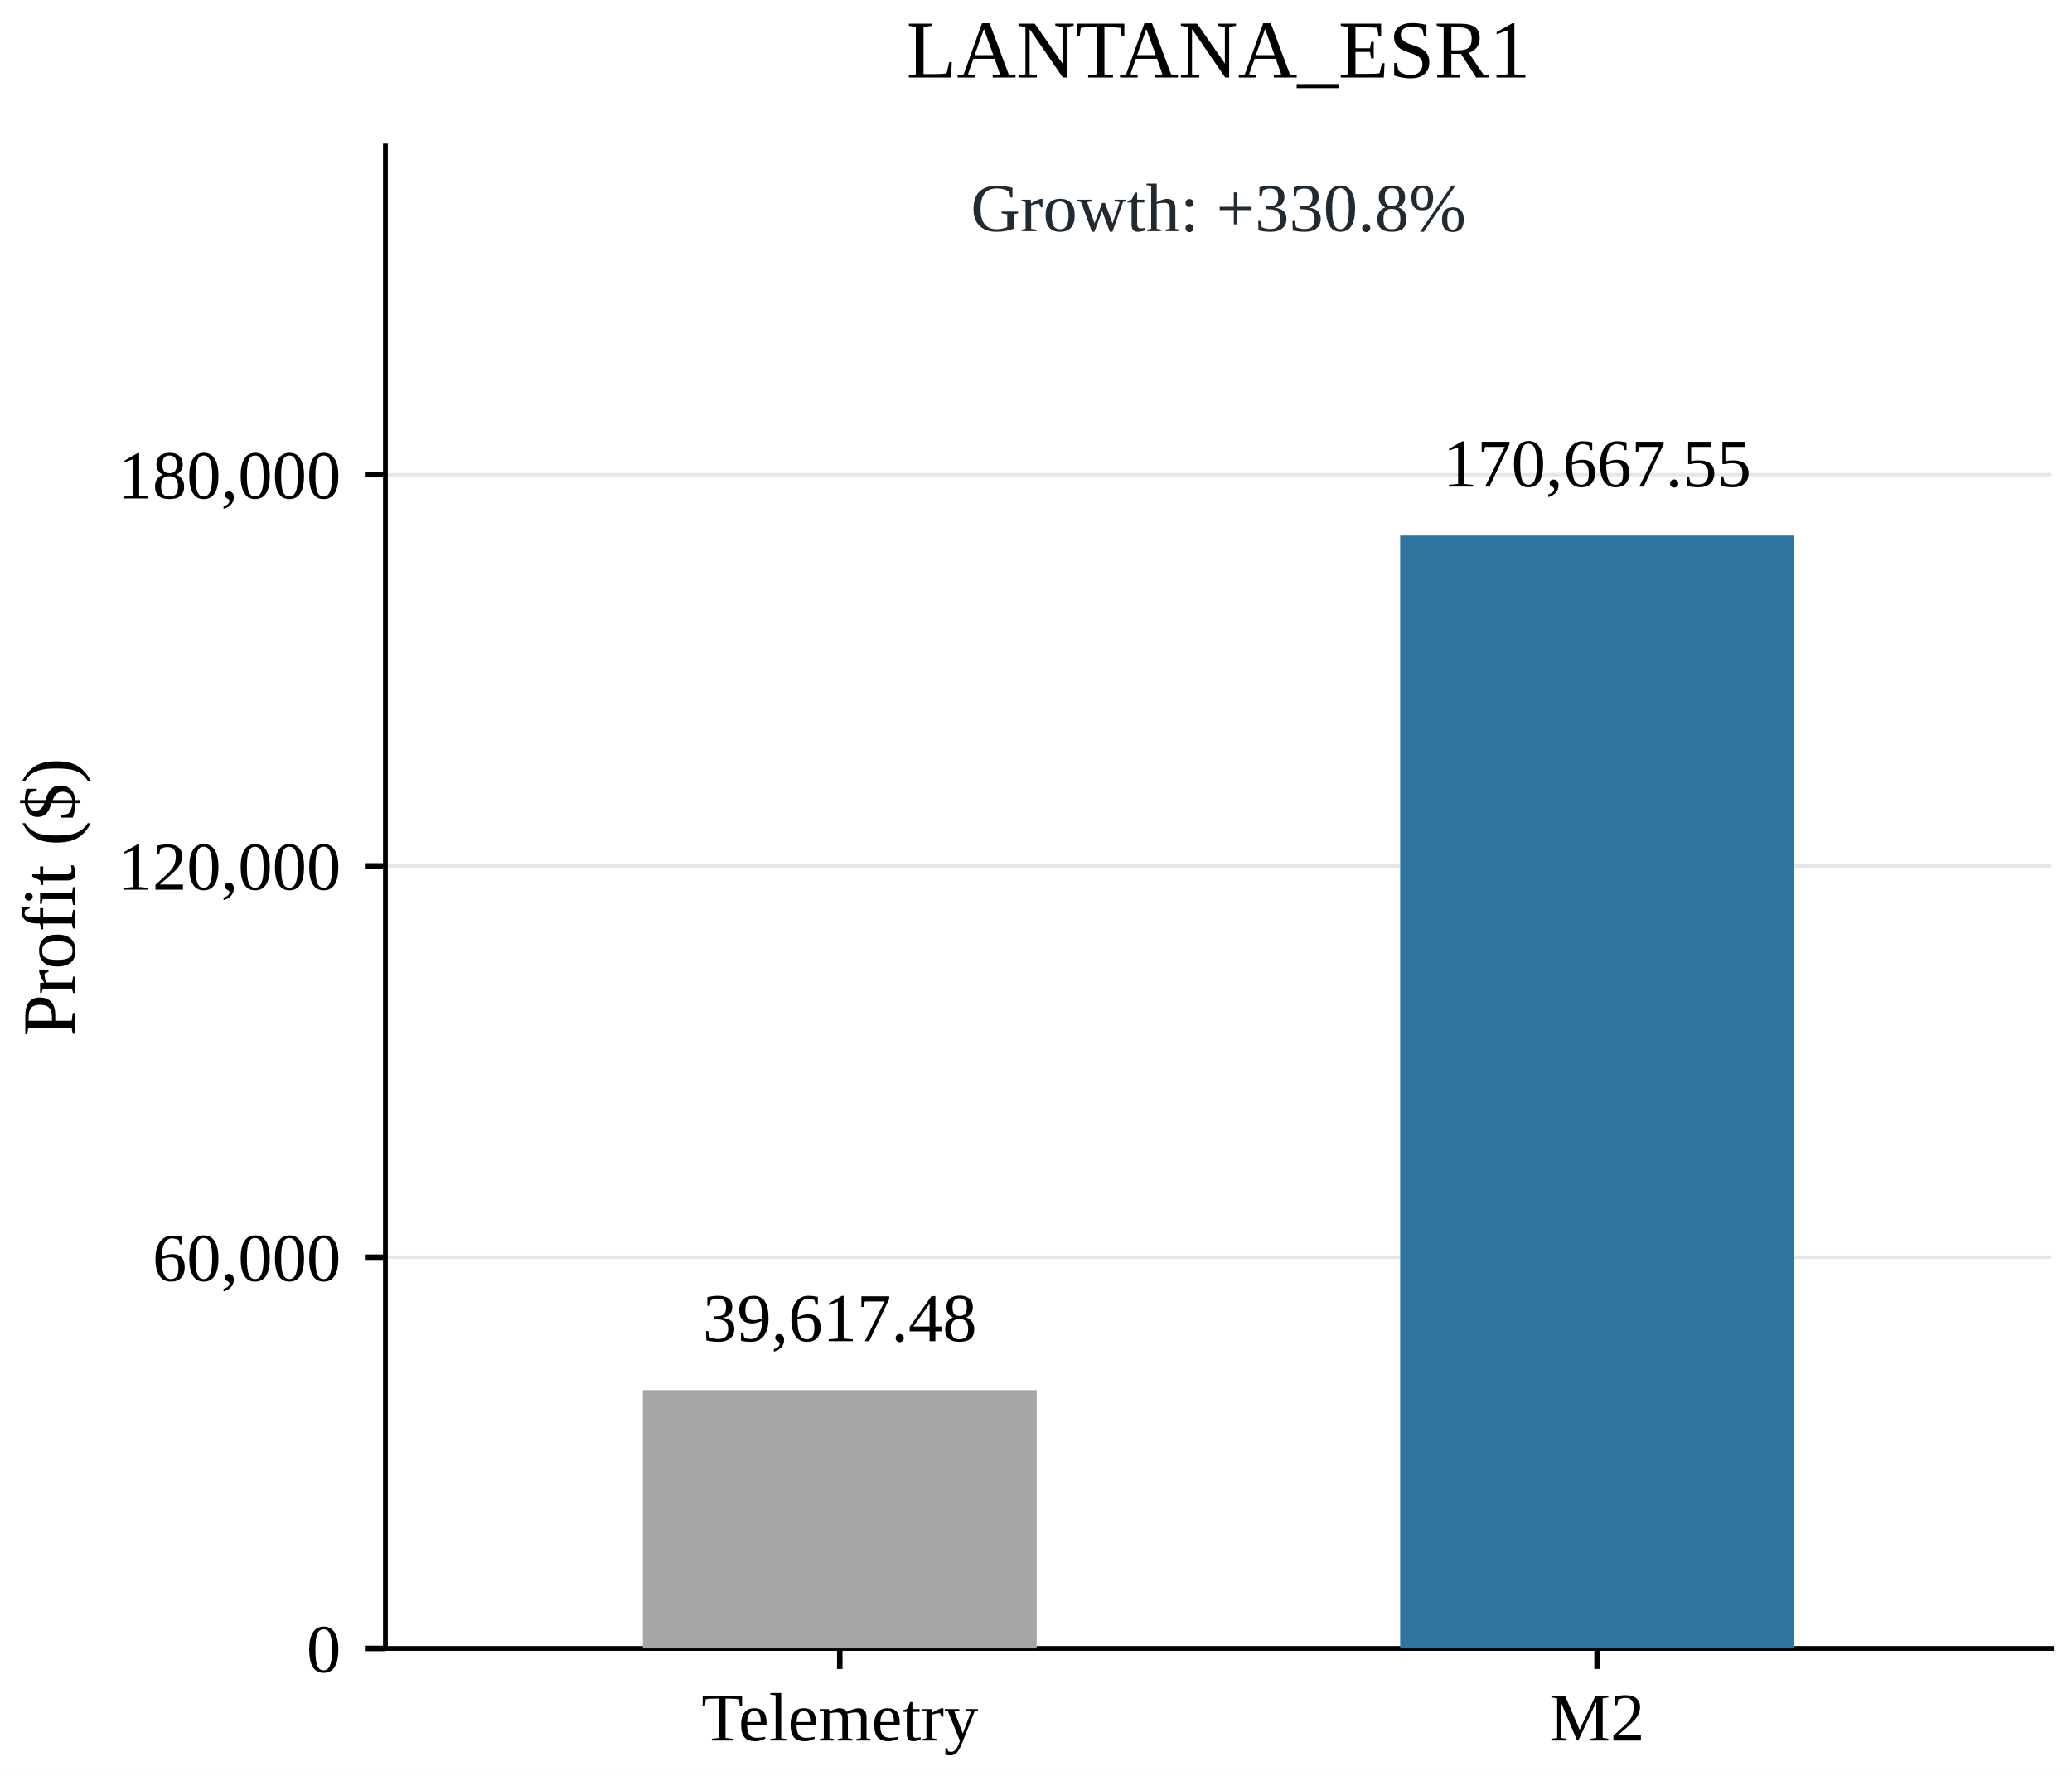
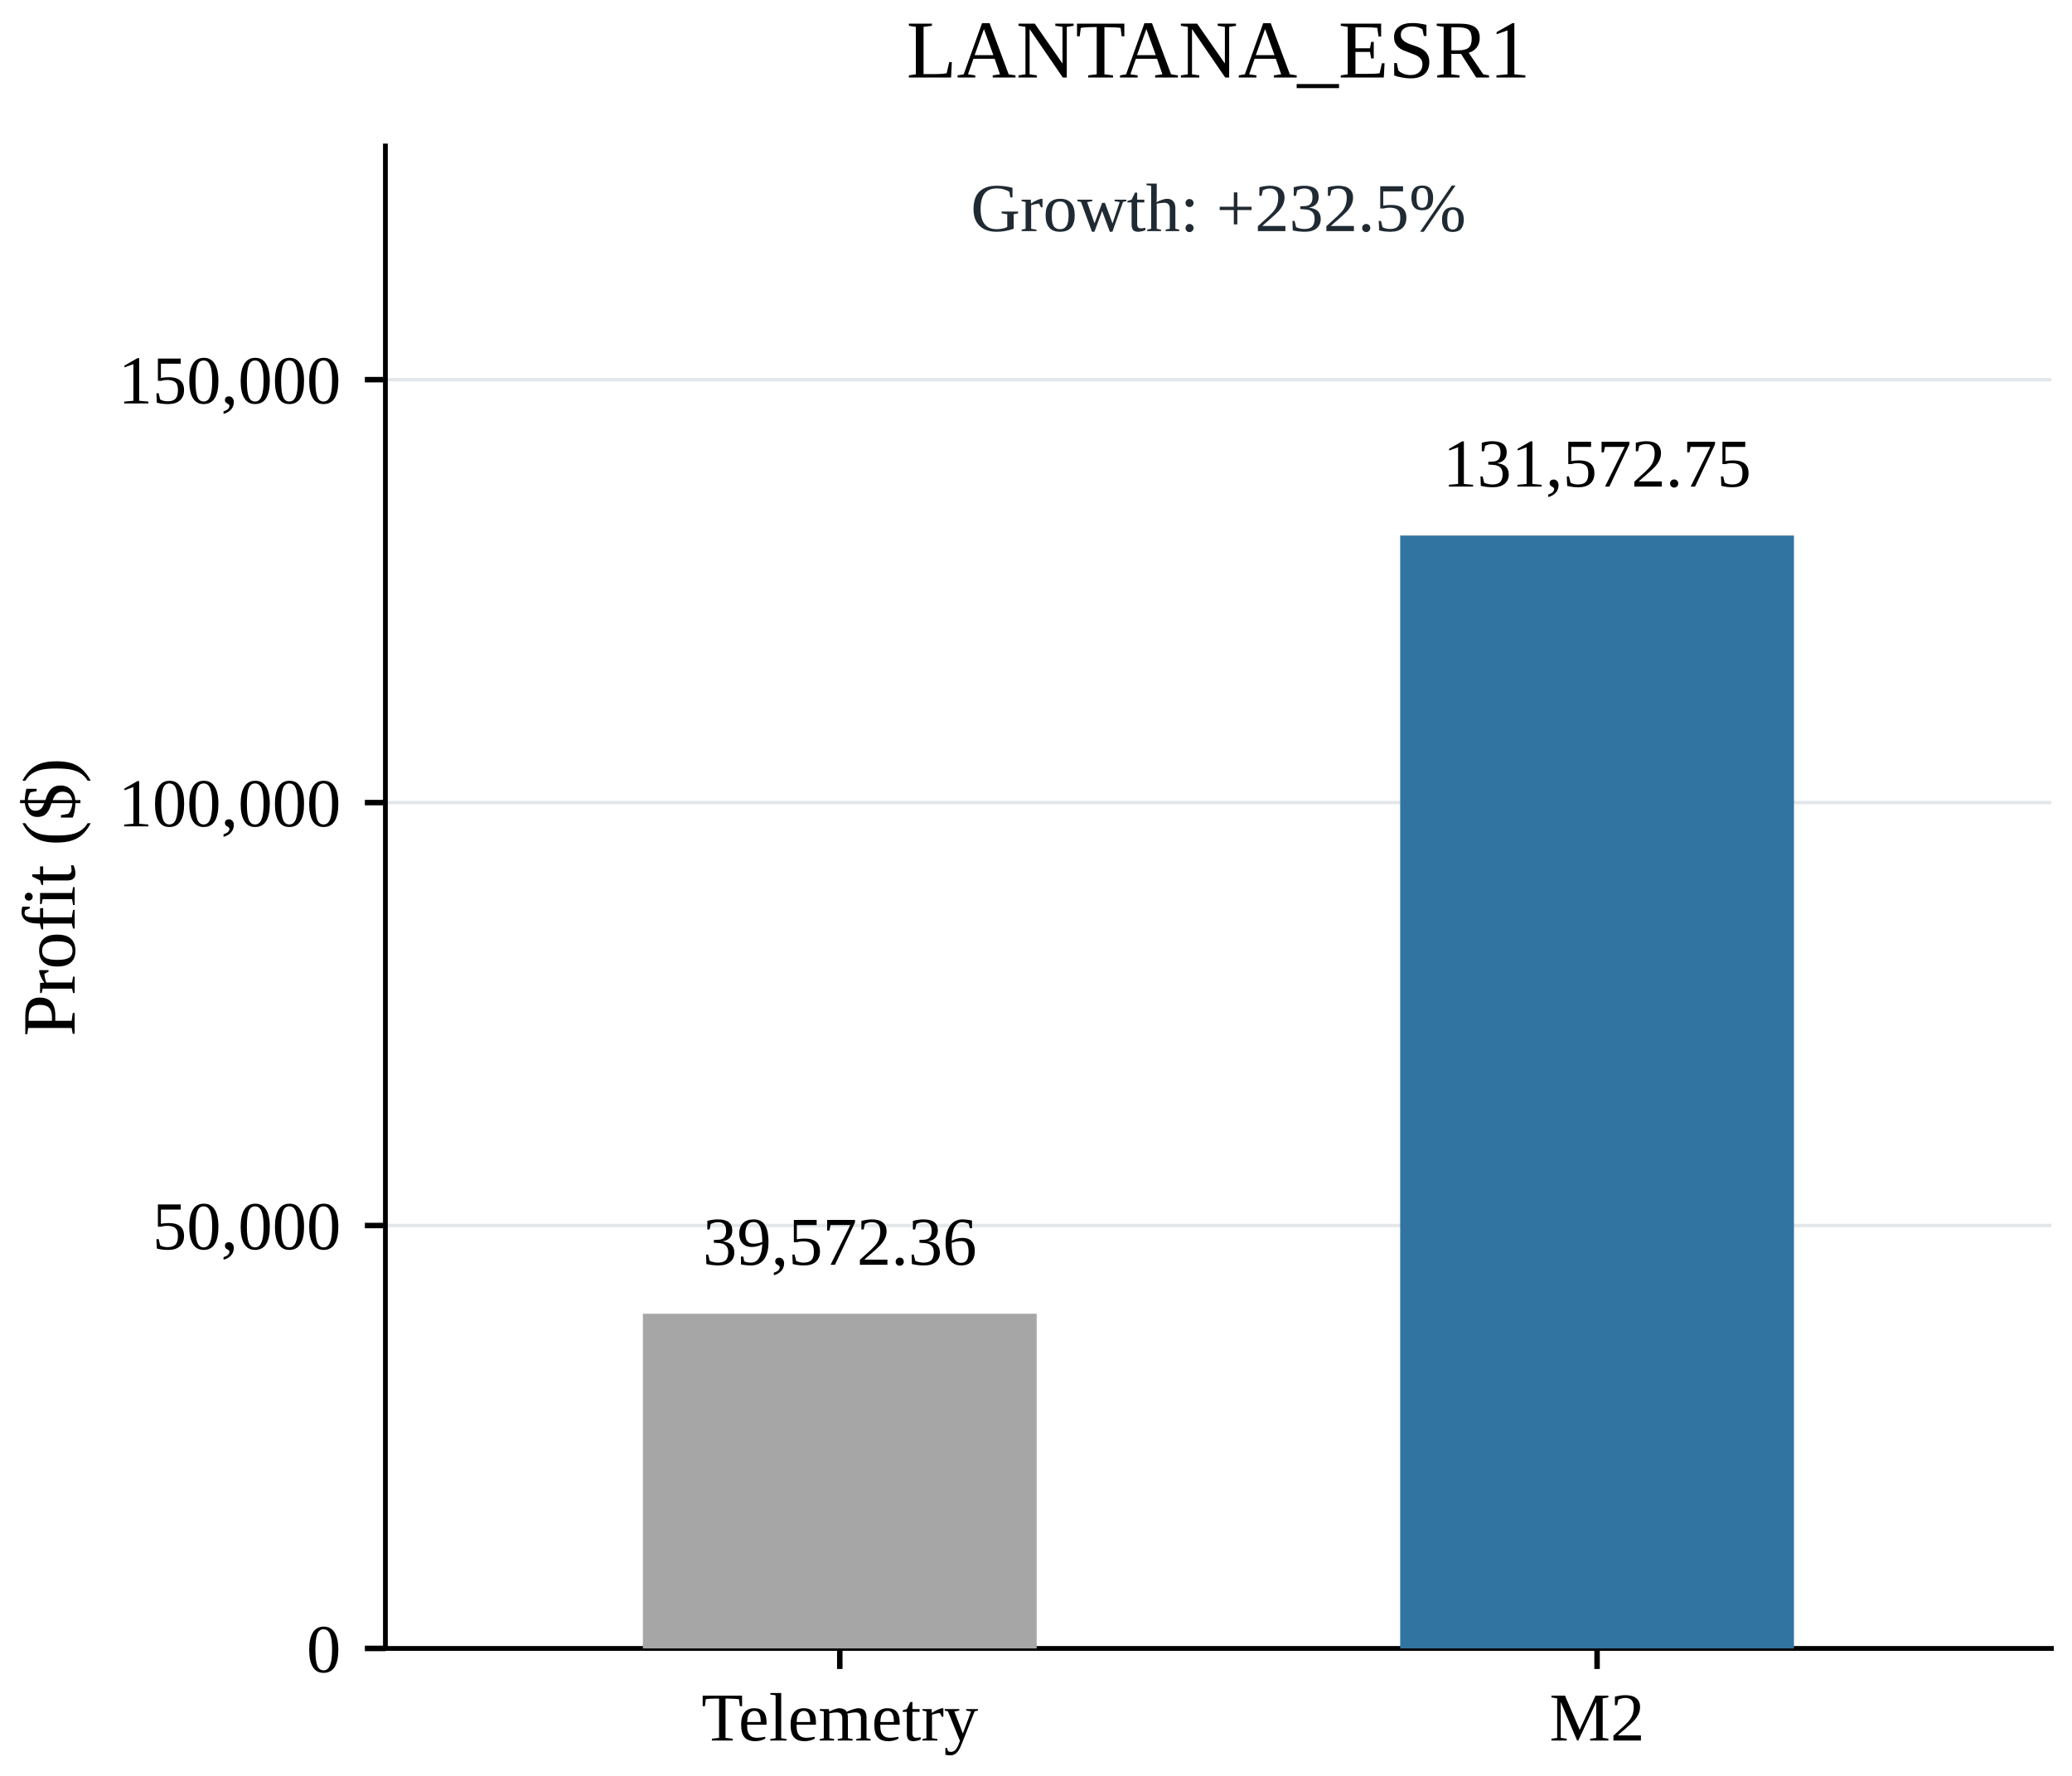
<svg xmlns="http://www.w3.org/2000/svg" xmlns:xlink="http://www.w3.org/1999/xlink" width="302.4pt" height="259.2pt" viewBox="0 0 302.4 259.2" version="1.1">
  <defs>
    <style type="text/css">*{stroke-linejoin: round; stroke-linecap: butt}</style>
  </defs>
  <g id="figure_1">
    <g id="patch_1">
      <path d="M 0 259.2  L 302.4 259.2  L 302.4 0  L 0 0  z " style="fill: #ffffff" />
    </g>
    <g id="axes_1">
      <g id="patch_2">
        <path d="M 56.249 240.598  L 299.4 240.598  L 299.4 21.31  L 56.249 21.31  z " style="fill: #ffffff" />
      </g>
      <g id="matplotlib.axis_1">
        <g id="xtick_1">
          <g id="line2d_1">
            <defs>
-               <path id="m5f81750dc0" d="M 0 0  L 0 3  " style="stroke: #000000; stroke-width: 0.8" />
+               <path id="m4788ad080e" d="M 0 0  L 0 3  " style="stroke: #000000; stroke-width: 0.8" />
            </defs>
            <g>
-               <use xlink:href="#m5f81750dc0" x="122.563" y="240.598" style="stroke: #000000; stroke-width: 0.8" />
+               <use xlink:href="#m4788ad080e" x="122.563" y="240.598" style="stroke: #000000; stroke-width: 0.8" />
            </g>
          </g>
          <g id="text_1">
            <text style="font: 10px 'Times New Roman'; text-anchor: middle" x="122.563" y="254.042" transform="rotate(-0 122.563 254.0419)">Telemetry</text>
          </g>
        </g>
        <g id="xtick_2">
          <g id="line2d_2">
            <g>
-               <use xlink:href="#m5f81750dc0" x="233.086" y="240.598" style="stroke: #000000; stroke-width: 0.8" />
+               <use xlink:href="#m4788ad080e" x="233.086" y="240.598" style="stroke: #000000; stroke-width: 0.8" />
            </g>
          </g>
          <g id="text_2">
            <text style="font: 10px 'Times New Roman'; text-anchor: middle" x="233.086" y="254.042" transform="rotate(-0 233.086 254.0419)">M2</text>
          </g>
        </g>
      </g>
      <g id="matplotlib.axis_2">
        <g id="ytick_1">
          <g id="line2d_3">
-             <path d="M 56.249 240.598  L 299.4 240.598  " clip-path="url(#pda9061fc44)" style="fill: none; stroke: #e4e7ea; stroke-width: 0.5; stroke-linecap: square" />
+             <path d="M 56.249 240.598  L 299.4 240.598  " clip-path="url(#p8313945fde)" style="fill: none; stroke: #e4e7ea; stroke-width: 0.5; stroke-linecap: square" />
          </g>
          <g id="line2d_4">
            <defs>
-               <path id="m4d3c324c00" d="M 0 0  L -3 0  " style="stroke: #000000; stroke-width: 0.8" />
+               <path id="md8675e49bf" d="M 0 0  L -3 0  " style="stroke: #000000; stroke-width: 0.8" />
            </defs>
            <g>
-               <use xlink:href="#m4d3c324c00" x="56.249" y="240.598" style="stroke: #000000; stroke-width: 0.8" />
+               <use xlink:href="#md8675e49bf" x="56.249" y="240.598" style="stroke: #000000; stroke-width: 0.8" />
            </g>
          </g>
          <g id="text_3">
            <text style="font: 10px 'Times New Roman'; text-anchor: end" x="49.749" y="244.07" transform="rotate(-0 49.74915 244.0701)">0</text>
          </g>
        </g>
        <g id="ytick_2">
          <g id="line2d_5">
-             <path d="M 56.249 183.492  L 299.4 183.492  " clip-path="url(#pda9061fc44)" style="fill: none; stroke: #e4e7ea; stroke-width: 0.5; stroke-linecap: square" />
+             <path d="M 56.249 178.87  L 299.4 178.87  " clip-path="url(#p8313945fde)" style="fill: none; stroke: #e4e7ea; stroke-width: 0.5; stroke-linecap: square" />
          </g>
          <g id="line2d_6">
            <g>
-               <use xlink:href="#m4d3c324c00" x="56.249" y="183.492" style="stroke: #000000; stroke-width: 0.8" />
+               <use xlink:href="#md8675e49bf" x="56.249" y="178.87" style="stroke: #000000; stroke-width: 0.8" />
            </g>
          </g>
          <g id="text_4">
-             <text style="font: 10px 'Times New Roman'; text-anchor: end" x="49.749" y="186.964" transform="rotate(-0 49.74915 186.9641)">60,000</text>
+             <text style="font: 10px 'Times New Roman'; text-anchor: end" x="49.749" y="182.342" transform="rotate(-0 49.74915 182.3417)">50,000</text>
          </g>
        </g>
        <g id="ytick_3">
          <g id="line2d_7">
-             <path d="M 56.249 126.386  L 299.4 126.386  " clip-path="url(#pda9061fc44)" style="fill: none; stroke: #e4e7ea; stroke-width: 0.5; stroke-linecap: square" />
+             <path d="M 56.249 117.141  L 299.4 117.141  " clip-path="url(#p8313945fde)" style="fill: none; stroke: #e4e7ea; stroke-width: 0.5; stroke-linecap: square" />
          </g>
          <g id="line2d_8">
            <g>
-               <use xlink:href="#m4d3c324c00" x="56.249" y="126.386" style="stroke: #000000; stroke-width: 0.8" />
+               <use xlink:href="#md8675e49bf" x="56.249" y="117.141" style="stroke: #000000; stroke-width: 0.8" />
            </g>
          </g>
          <g id="text_5">
-             <text style="font: 10px 'Times New Roman'; text-anchor: end" x="49.749" y="129.858" transform="rotate(-0 49.74915 129.8582)">120,000</text>
+             <text style="font: 10px 'Times New Roman'; text-anchor: end" x="49.749" y="120.613" transform="rotate(-0 49.74915 120.6133)">100,000</text>
          </g>
        </g>
        <g id="ytick_4">
          <g id="line2d_9">
-             <path d="M 56.249 69.28  L 299.4 69.28  " clip-path="url(#pda9061fc44)" style="fill: none; stroke: #e4e7ea; stroke-width: 0.5; stroke-linecap: square" />
+             <path d="M 56.249 55.413  L 299.4 55.413  " clip-path="url(#p8313945fde)" style="fill: none; stroke: #e4e7ea; stroke-width: 0.5; stroke-linecap: square" />
          </g>
          <g id="line2d_10">
            <g>
-               <use xlink:href="#m4d3c324c00" x="56.249" y="69.28" style="stroke: #000000; stroke-width: 0.8" />
+               <use xlink:href="#md8675e49bf" x="56.249" y="55.413" style="stroke: #000000; stroke-width: 0.8" />
            </g>
          </g>
          <g id="text_6">
-             <text style="font: 10px 'Times New Roman'; text-anchor: end" x="49.749" y="72.752" transform="rotate(-0 49.74915 72.75224)">180,000</text>
+             <text style="font: 10px 'Times New Roman'; text-anchor: end" x="49.749" y="58.885" transform="rotate(-0 49.74915 58.88486)">150,000</text>
          </g>
        </g>
        <g id="text_7">
          <text style="font: 11px 'Times New Roman'; text-anchor: middle" x="10.896" y="130.954" transform="rotate(-90 10.89618 130.9542)">Profit ($)</text>
        </g>
      </g>
      <g id="patch_3">
        <path d="M 56.249 240.598  L 56.249 21.31  " style="fill: none; stroke: #000000; stroke-width: 0.7; stroke-linejoin: miter; stroke-linecap: square" />
      </g>
      <g id="patch_4">
        <path d="M 56.249 240.598  L 299.4 240.598  " style="fill: none; stroke: #000000; stroke-width: 0.7; stroke-linejoin: miter; stroke-linecap: square" />
      </g>
      <g id="patch_5">
-         <path d="M 93.827 240.598  L 151.299 240.598  L 151.299 202.892  L 93.827 202.892  z " clip-path="url(#pda9061fc44)" style="fill: #a6a6a6" />
+         <path d="M 93.827 240.598  L 151.299 240.598  L 151.299 191.743  L 93.827 191.743  z " clip-path="url(#p8313945fde)" style="fill: #a6a6a6" />
      </g>
      <g id="patch_6">
-         <path d="M 204.35 240.598  L 261.822 240.598  L 261.822 78.163  L 204.35 78.163  z " clip-path="url(#pda9061fc44)" style="fill: #3274a1" />
+         <path d="M 204.35 240.598  L 261.822 240.598  L 261.822 78.163  L 204.35 78.163  z " clip-path="url(#p8313945fde)" style="fill: #3274a1" />
      </g>
      <g id="text_8">
-         <text style="font: 10px 'Times New Roman'; text-anchor: middle" x="122.563" y="195.753" transform="rotate(-0 122.563 195.7526)">39,617.48</text>
+         <text style="font: 10px 'Times New Roman'; text-anchor: middle" x="122.563" y="184.604" transform="rotate(-0 122.563 184.6044)">39,572.36</text>
      </g>
      <g id="text_9">
-         <text style="font: 10px 'Times New Roman'; text-anchor: middle" x="233.086" y="71.024" transform="rotate(-0 233.086 71.02361)">170,667.55</text>
+         <text style="font: 10px 'Times New Roman'; text-anchor: middle" x="233.086" y="71.024" transform="rotate(-0 233.086 71.02361)">131,572.75</text>
      </g>
      <g id="text_10">
-         <text style="fill: #202a32; font: 10px 'Times New Roman'; text-anchor: middle" x="177.824" y="33.736" transform="rotate(-0 177.8245 33.73619)">Growth: +330.8%</text>
+         <text style="fill: #202a32; font: 10px 'Times New Roman'; text-anchor: middle" x="177.824" y="33.736" transform="rotate(-0 177.8245 33.73619)">Growth: +232.5%</text>
      </g>
      <g id="text_11">
        <text style="font: 12px 'Times New Roman'; text-anchor: middle" x="177.824" y="11.31" transform="rotate(-0 177.8245 11.31024)">LANTANA_ESR1</text>
      </g>
    </g>
  </g>
  <defs>
-     <clipPath id="pda9061fc44">
+     <clipPath id="p8313945fde">
      <rect x="56.249" y="21.31" width="243.151" height="219.288" />
    </clipPath>
  </defs>
</svg>
